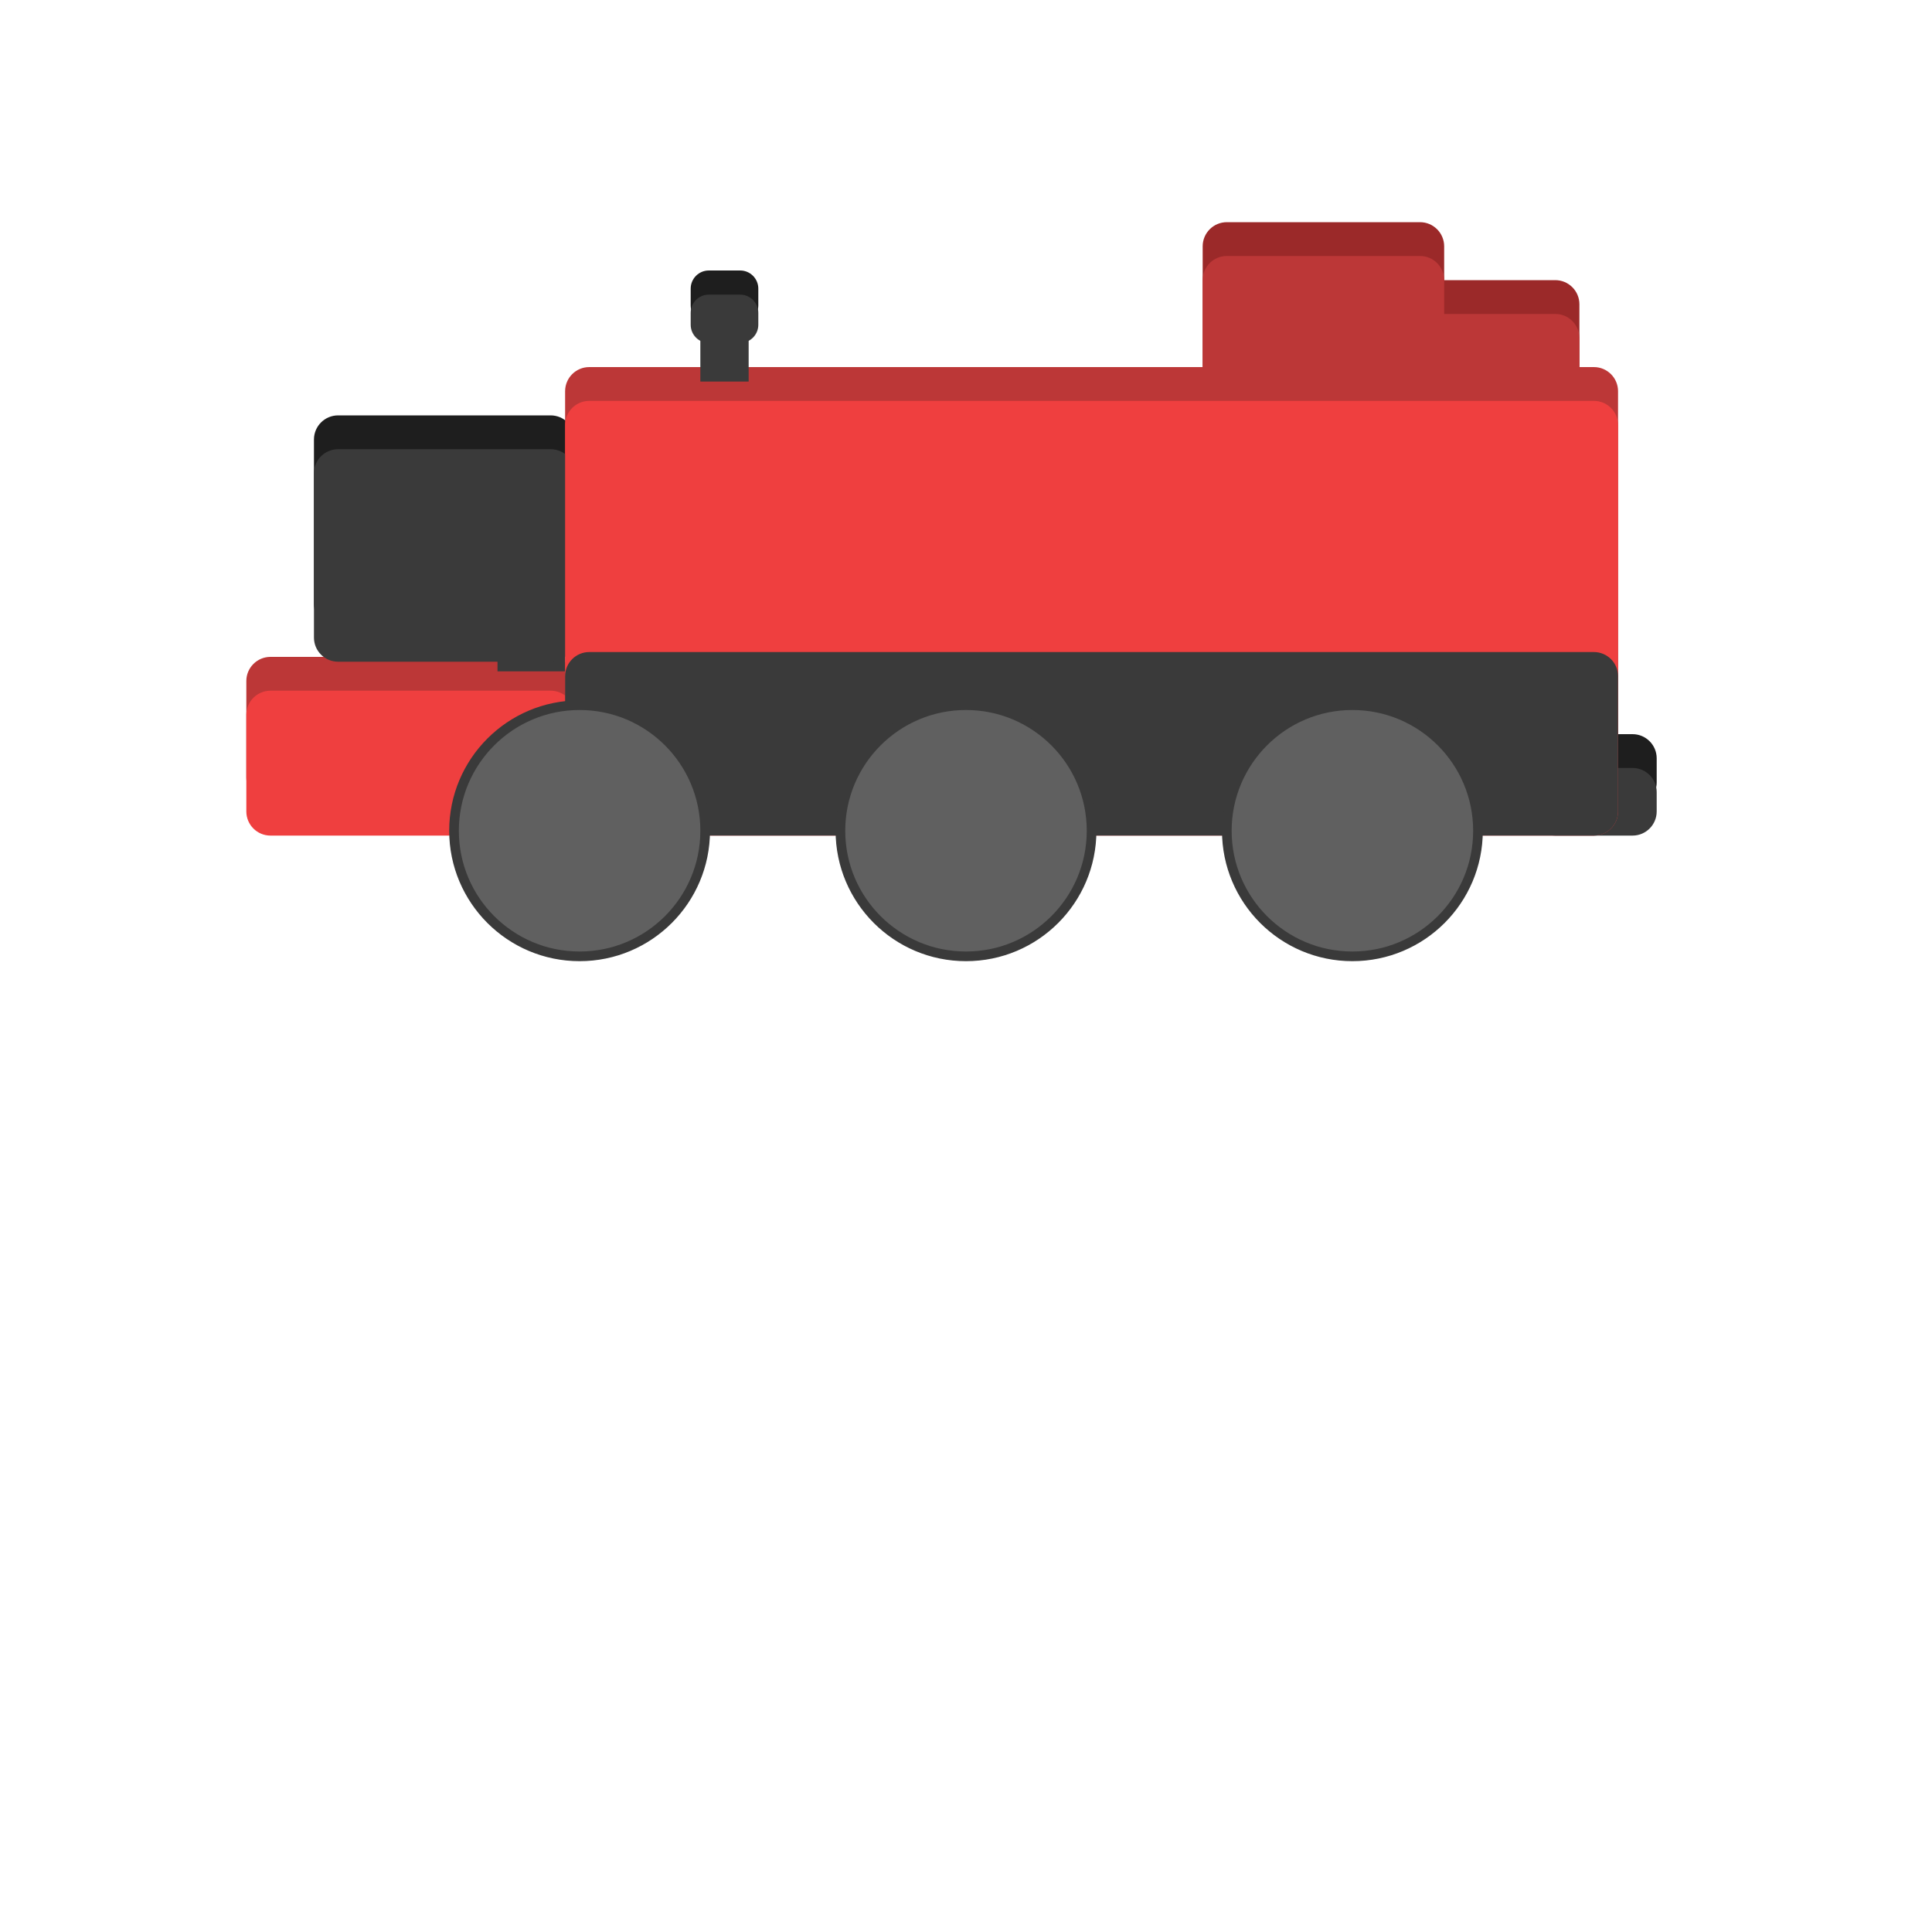
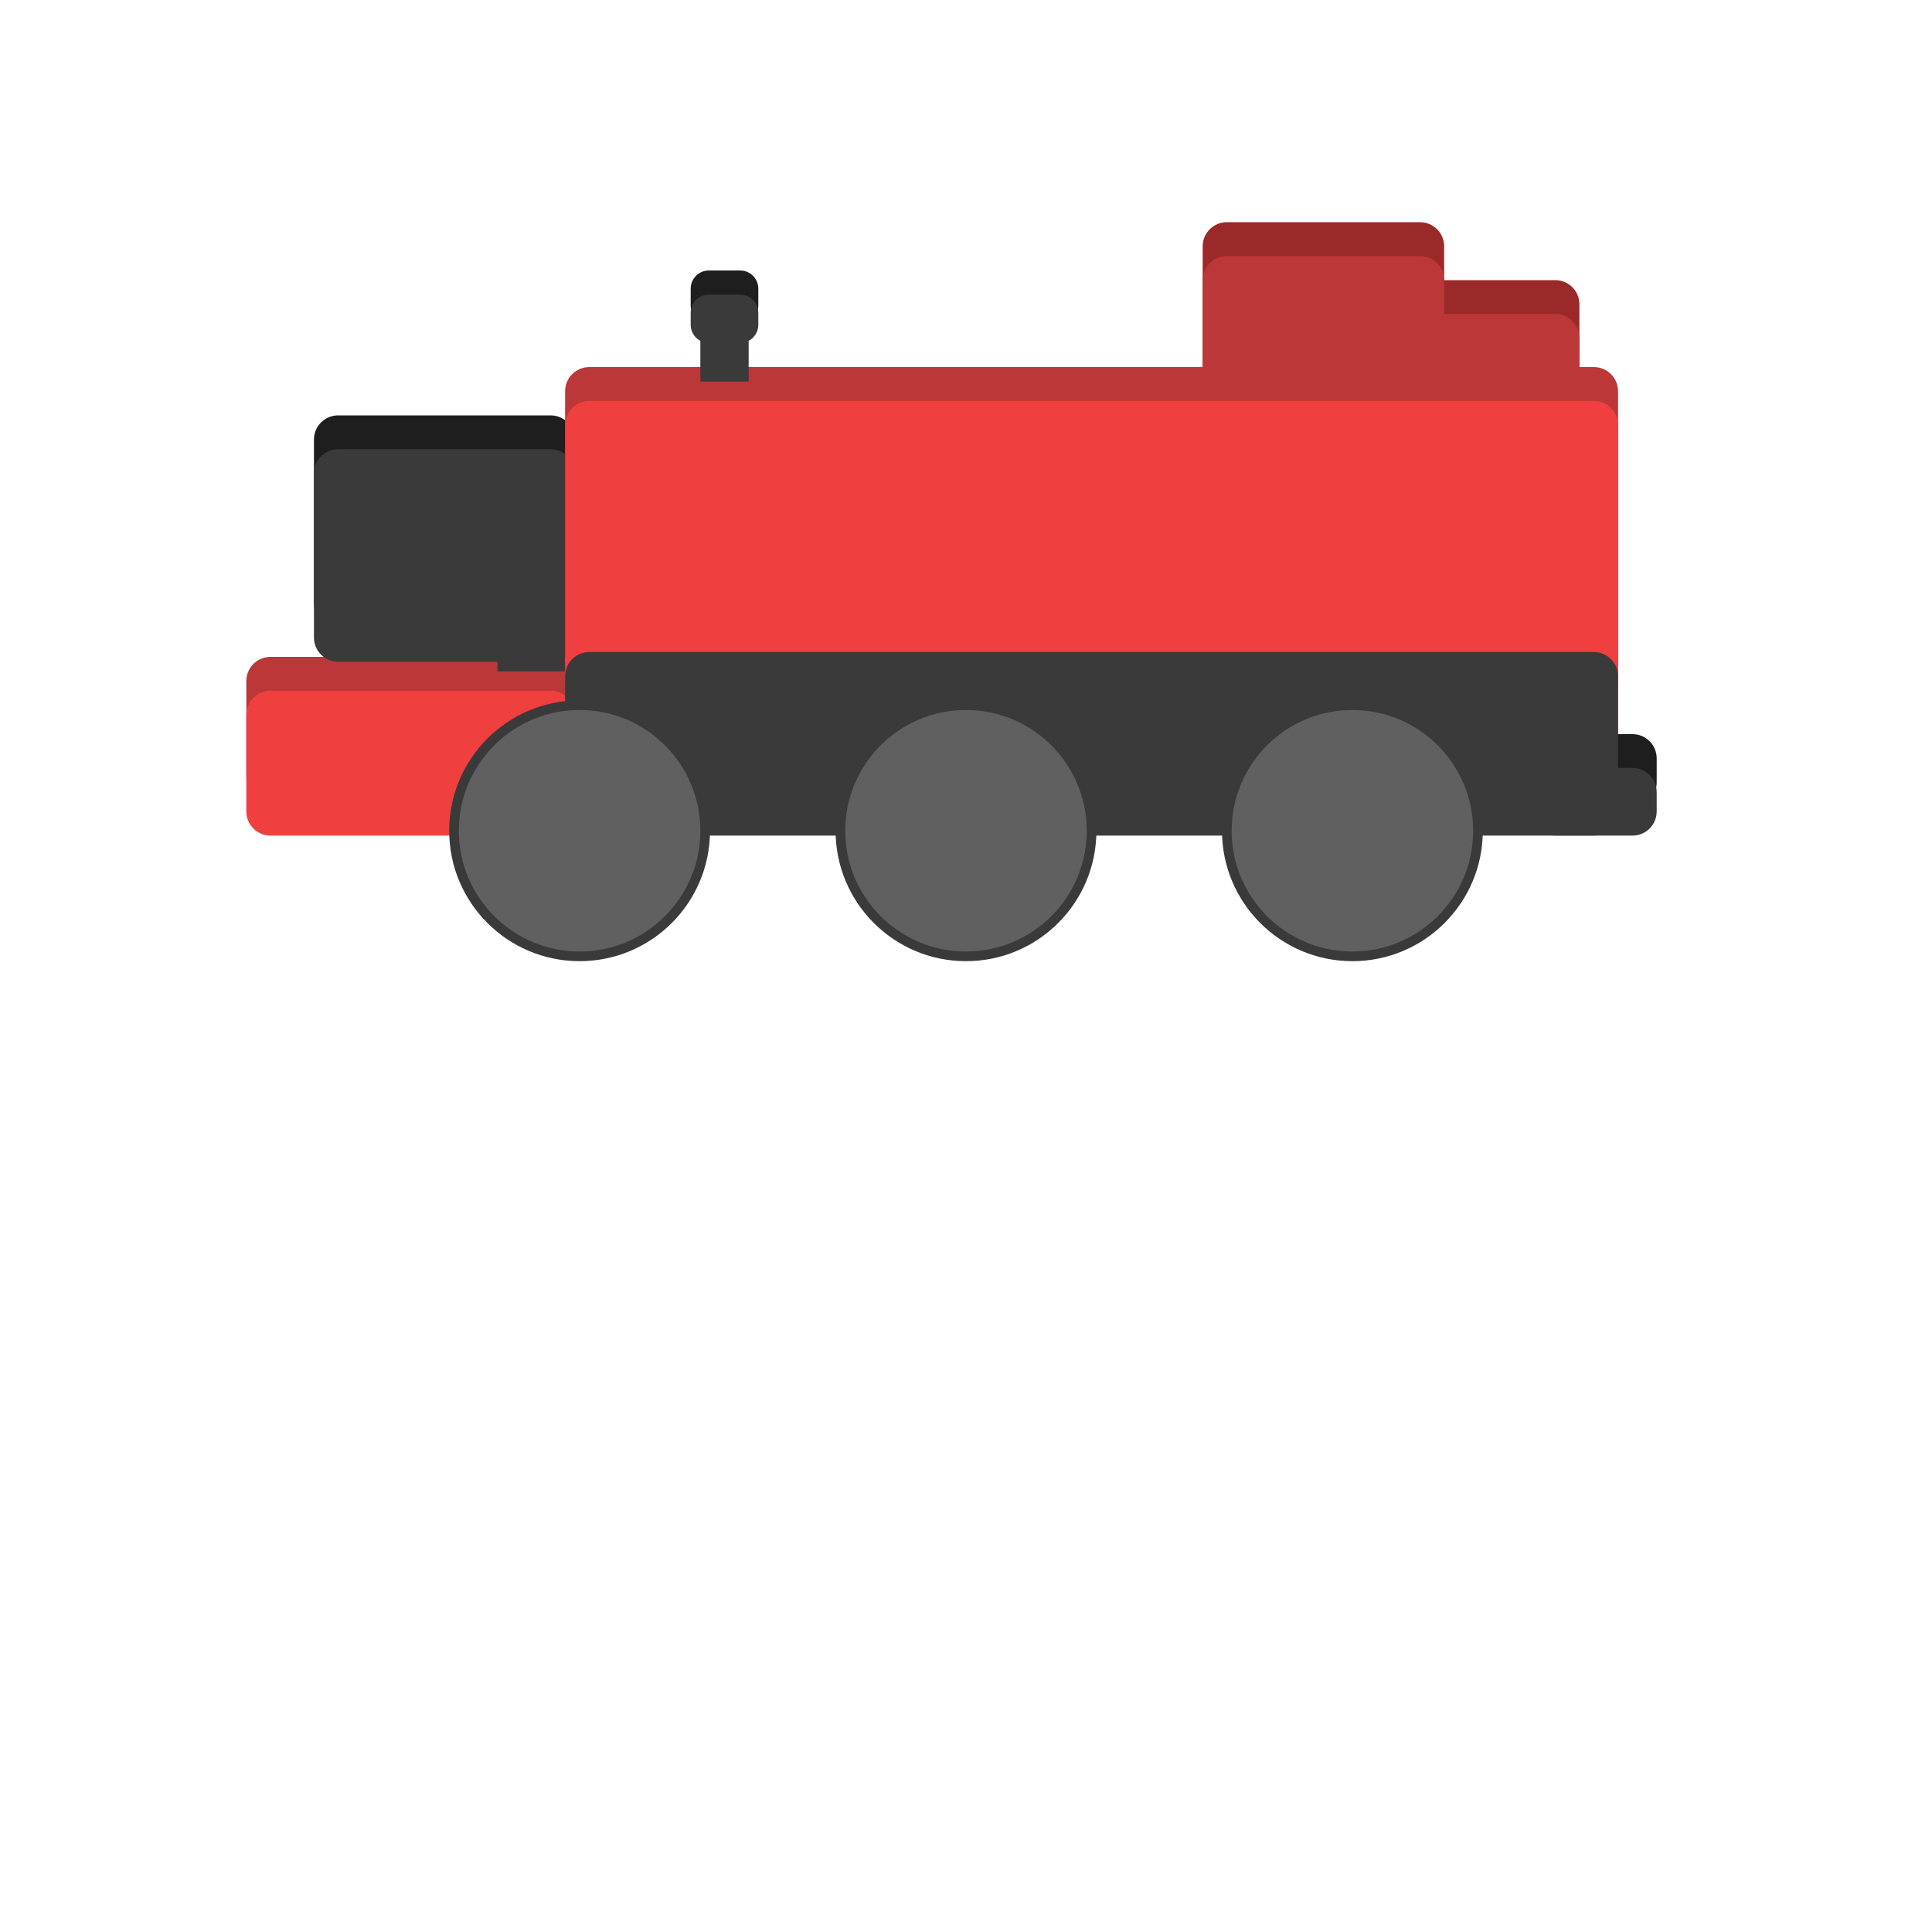
- <svg xmlns="http://www.w3.org/2000/svg" viewBox="0 0 100 100">
+ <svg xmlns="http://www.w3.org/2000/svg" id="Train" viewBox="0 0 100 100">
  <defs>
    <style>
      .cls-1 {
        fill: #606060;
      }

      .cls-1, .cls-2, .cls-3, .cls-4, .cls-5, .cls-6 {
        stroke-miterlimit: 10;
        stroke-width: .5px;
      }

      .cls-1, .cls-4 {
        stroke: #3a3a3a;
      }

      .cls-2 {
        fill: #1e1e1e;
        stroke: #1e1e1e;
      }

      .cls-3 {
        fill: #ef3f3f;
        stroke: #ef3f3f;
      }

      .cls-4 {
        fill: #3a3a3a;
      }

      .cls-5 {
        fill: #9b2929;
        stroke: #9b2929;
      }

      .cls-6 {
        fill: #bc3737;
        stroke: #bc3737;
      }
    </style>
  </defs>
-   <g id="Layer_3" data-name="Layer 3">
-     <rect id="Seat_Back" data-name="Seat Back" class="cls-5" x="73.5" y="14.75" width="8" height="6" rx="1" ry="1" transform="translate(155 35.5) rotate(-180)" />
-     <rect id="Seat" class="cls-5" x="62.5" y="11.75" width="12" height="9" rx="1" ry="1" transform="translate(137 32.5) rotate(-180)" />
-     <rect id="Ram" class="cls-6" x="13" y="34.25" width="16.5" height="7" rx="1" ry="1" transform="translate(42.5 75.5) rotate(-180)" />
-     <rect id="Head" class="cls-2" x="16.5" y="21.75" width="13" height="10.5" rx="1" ry="1" transform="translate(46 54) rotate(-180)" />
-     <rect id="Exhaust_Tip" data-name="Exhaust Tip" class="cls-2" x="36" y="14.25" width="3" height="2.25" rx=".69" ry=".69" transform="translate(75 30.75) rotate(-180)" />
-     <rect id="Body" class="cls-6" x="29.5" y="19.25" width="54" height="22" rx="1" ry="1" transform="translate(113 60.5) rotate(-180)" />
-     <rect id="Hitch" class="cls-2" x="79.5" y="38.25" width="6" height="3.25" rx="1" ry="1" transform="translate(165 79.75) rotate(-180)" />
-   </g>
-   <g id="Train">
-     <rect id="Seat_Back-2" data-name="Seat Back" class="cls-6" x="73.5" y="16.5" width="8" height="6" rx="1" ry="1" transform="translate(155 39) rotate(-180)" />
-     <rect id="Seat-2" data-name="Seat" class="cls-6" x="62.5" y="13.5" width="12" height="9" rx="1" ry="1" transform="translate(137 36) rotate(-180)" />
-     <rect id="Hitch-2" data-name="Hitch" class="cls-4" x="79.5" y="40" width="6" height="3" rx="1" ry="1" transform="translate(165 83) rotate(-180)" />
-     <rect id="Head-Toe_Con" data-name="Head-Toe Con" class="cls-4" x="26" y="34" width="3" height=".5" transform="translate(55 68.5) rotate(-180)" />
-     <rect id="Ram-2" data-name="Ram" class="cls-3" x="13" y="36" width="16.5" height="7" rx="1" ry="1" transform="translate(42.5 79) rotate(-180)" />
-     <rect id="Head-2" data-name="Head" class="cls-4" x="16.5" y="23.5" width="13" height="10.5" rx="1" ry="1" transform="translate(46 57.5) rotate(-180)" />
-     <rect class="cls-4" x="36.5" y="17.5" width="2" height="2" transform="translate(75 37) rotate(-180)" />
-     <rect id="Exhaust_Tip-2" data-name="Exhaust Tip" class="cls-4" x="36" y="15.5" width="3" height="2" rx=".69" ry=".69" transform="translate(75 33) rotate(-180)" />
-     <rect id="Body-2" data-name="Body" class="cls-3" x="29.5" y="21" width="54" height="22" rx="1" ry="1" transform="translate(113 64) rotate(-180)" />
-     <rect id="Body_Line" data-name="Body Line" class="cls-4" x="29.5" y="34" width="54" height="9" rx="1" ry="1" transform="translate(113 77) rotate(-180)" />
-     <circle id="Wheel_1" data-name="Wheel 1" class="cls-1" cx="70" cy="43" r="6.5" />
-     <circle id="Wheel_2" data-name="Wheel 2" class="cls-1" cx="50" cy="43" r="6.5" />
-     <circle id="Wheel_3" data-name="Wheel 3" class="cls-1" cx="30" cy="43" r="6.5" />
-   </g>
+   <rect id="Shadow" class="cls-5" x="73.5" y="14.75" width="8" height="6" rx="1" ry="1" transform="translate(155 35.5) rotate(-180)" />
+   <rect id="Seat_Shadow" data-name="Seat Shadow" class="cls-5" x="62.5" y="11.75" width="12" height="9" rx="1" ry="1" transform="translate(137 32.5) rotate(-180)" />
+   <rect id="Ram_Shadow" data-name="Ram Shadow" class="cls-6" x="13" y="34.25" width="16.5" height="7" rx="1" ry="1" transform="translate(42.5 75.5) rotate(-180)" />
+   <rect id="Head_Shadow" data-name="Head Shadow" class="cls-2" x="16.5" y="21.75" width="13" height="10.5" rx="1" ry="1" transform="translate(46 54) rotate(-180)" />
+   <rect id="Exhaust_Tip_Shadow" data-name="Exhaust Tip Shadow" class="cls-2" x="36" y="14.25" width="3" height="2.25" rx=".69" ry=".69" transform="translate(75 30.75) rotate(-180)" />
+   <rect id="Body_Shadow" data-name="Body Shadow" class="cls-6" x="29.5" y="19.25" width="54" height="22" rx="1" ry="1" transform="translate(113 60.5) rotate(-180)" />
+   <rect id="Hitch_Shadow" data-name="Hitch Shadow" class="cls-2" x="79.5" y="38.25" width="6" height="3.25" rx="1" ry="1" transform="translate(165 79.75) rotate(-180)" />
+   <rect id="Seat_Back" data-name="Seat Back" class="cls-6" x="73.5" y="16.5" width="8" height="6" rx="1" ry="1" transform="translate(155 39) rotate(-180)" />
+   <rect id="Seat" class="cls-6" x="62.5" y="13.5" width="12" height="9" rx="1" ry="1" transform="translate(137 36) rotate(-180)" />
+   <rect id="Hitch" class="cls-4" x="79.5" y="40" width="6" height="3" rx="1" ry="1" transform="translate(165 83) rotate(-180)" />
+   <rect id="Head-Toe_Con" data-name="Head-Toe Con" class="cls-4" x="26" y="34" width="3" height=".5" transform="translate(55 68.5) rotate(-180)" />
+   <rect id="Ram" class="cls-3" x="13" y="36" width="16.5" height="7" rx="1" ry="1" transform="translate(42.5 79) rotate(-180)" />
+   <rect id="Head" class="cls-4" x="16.5" y="23.5" width="13" height="10.5" rx="1" ry="1" transform="translate(46 57.5) rotate(-180)" />
+   <rect class="cls-4" x="36.5" y="17.5" width="2" height="2" transform="translate(75 37) rotate(-180)" />
+   <rect id="Exhaust_Tip" data-name="Exhaust Tip" class="cls-4" x="36" y="15.5" width="3" height="2" rx=".69" ry=".69" transform="translate(75 33) rotate(-180)" />
+   <path id="Body" class="cls-3" d="M29.5,21h54v13c0,.55-.45,1-1,1H30.5c-.55,0-1-.45-1-1v-13h0Z" transform="translate(113 56) rotate(-180)" />
+   <rect id="Body_Line" data-name="Body Line" class="cls-4" x="29.5" y="34" width="54" height="9" rx="1" ry="1" transform="translate(113 77) rotate(-180)" />
+   <circle id="Wheel_1" data-name="Wheel 1" class="cls-1" cx="70" cy="43" r="6.5" />
+   <circle id="Wheel_2" data-name="Wheel 2" class="cls-1" cx="50" cy="43" r="6.5" />
+   <circle id="Wheel_3" data-name="Wheel 3" class="cls-1" cx="30" cy="43" r="6.5" />
</svg>
